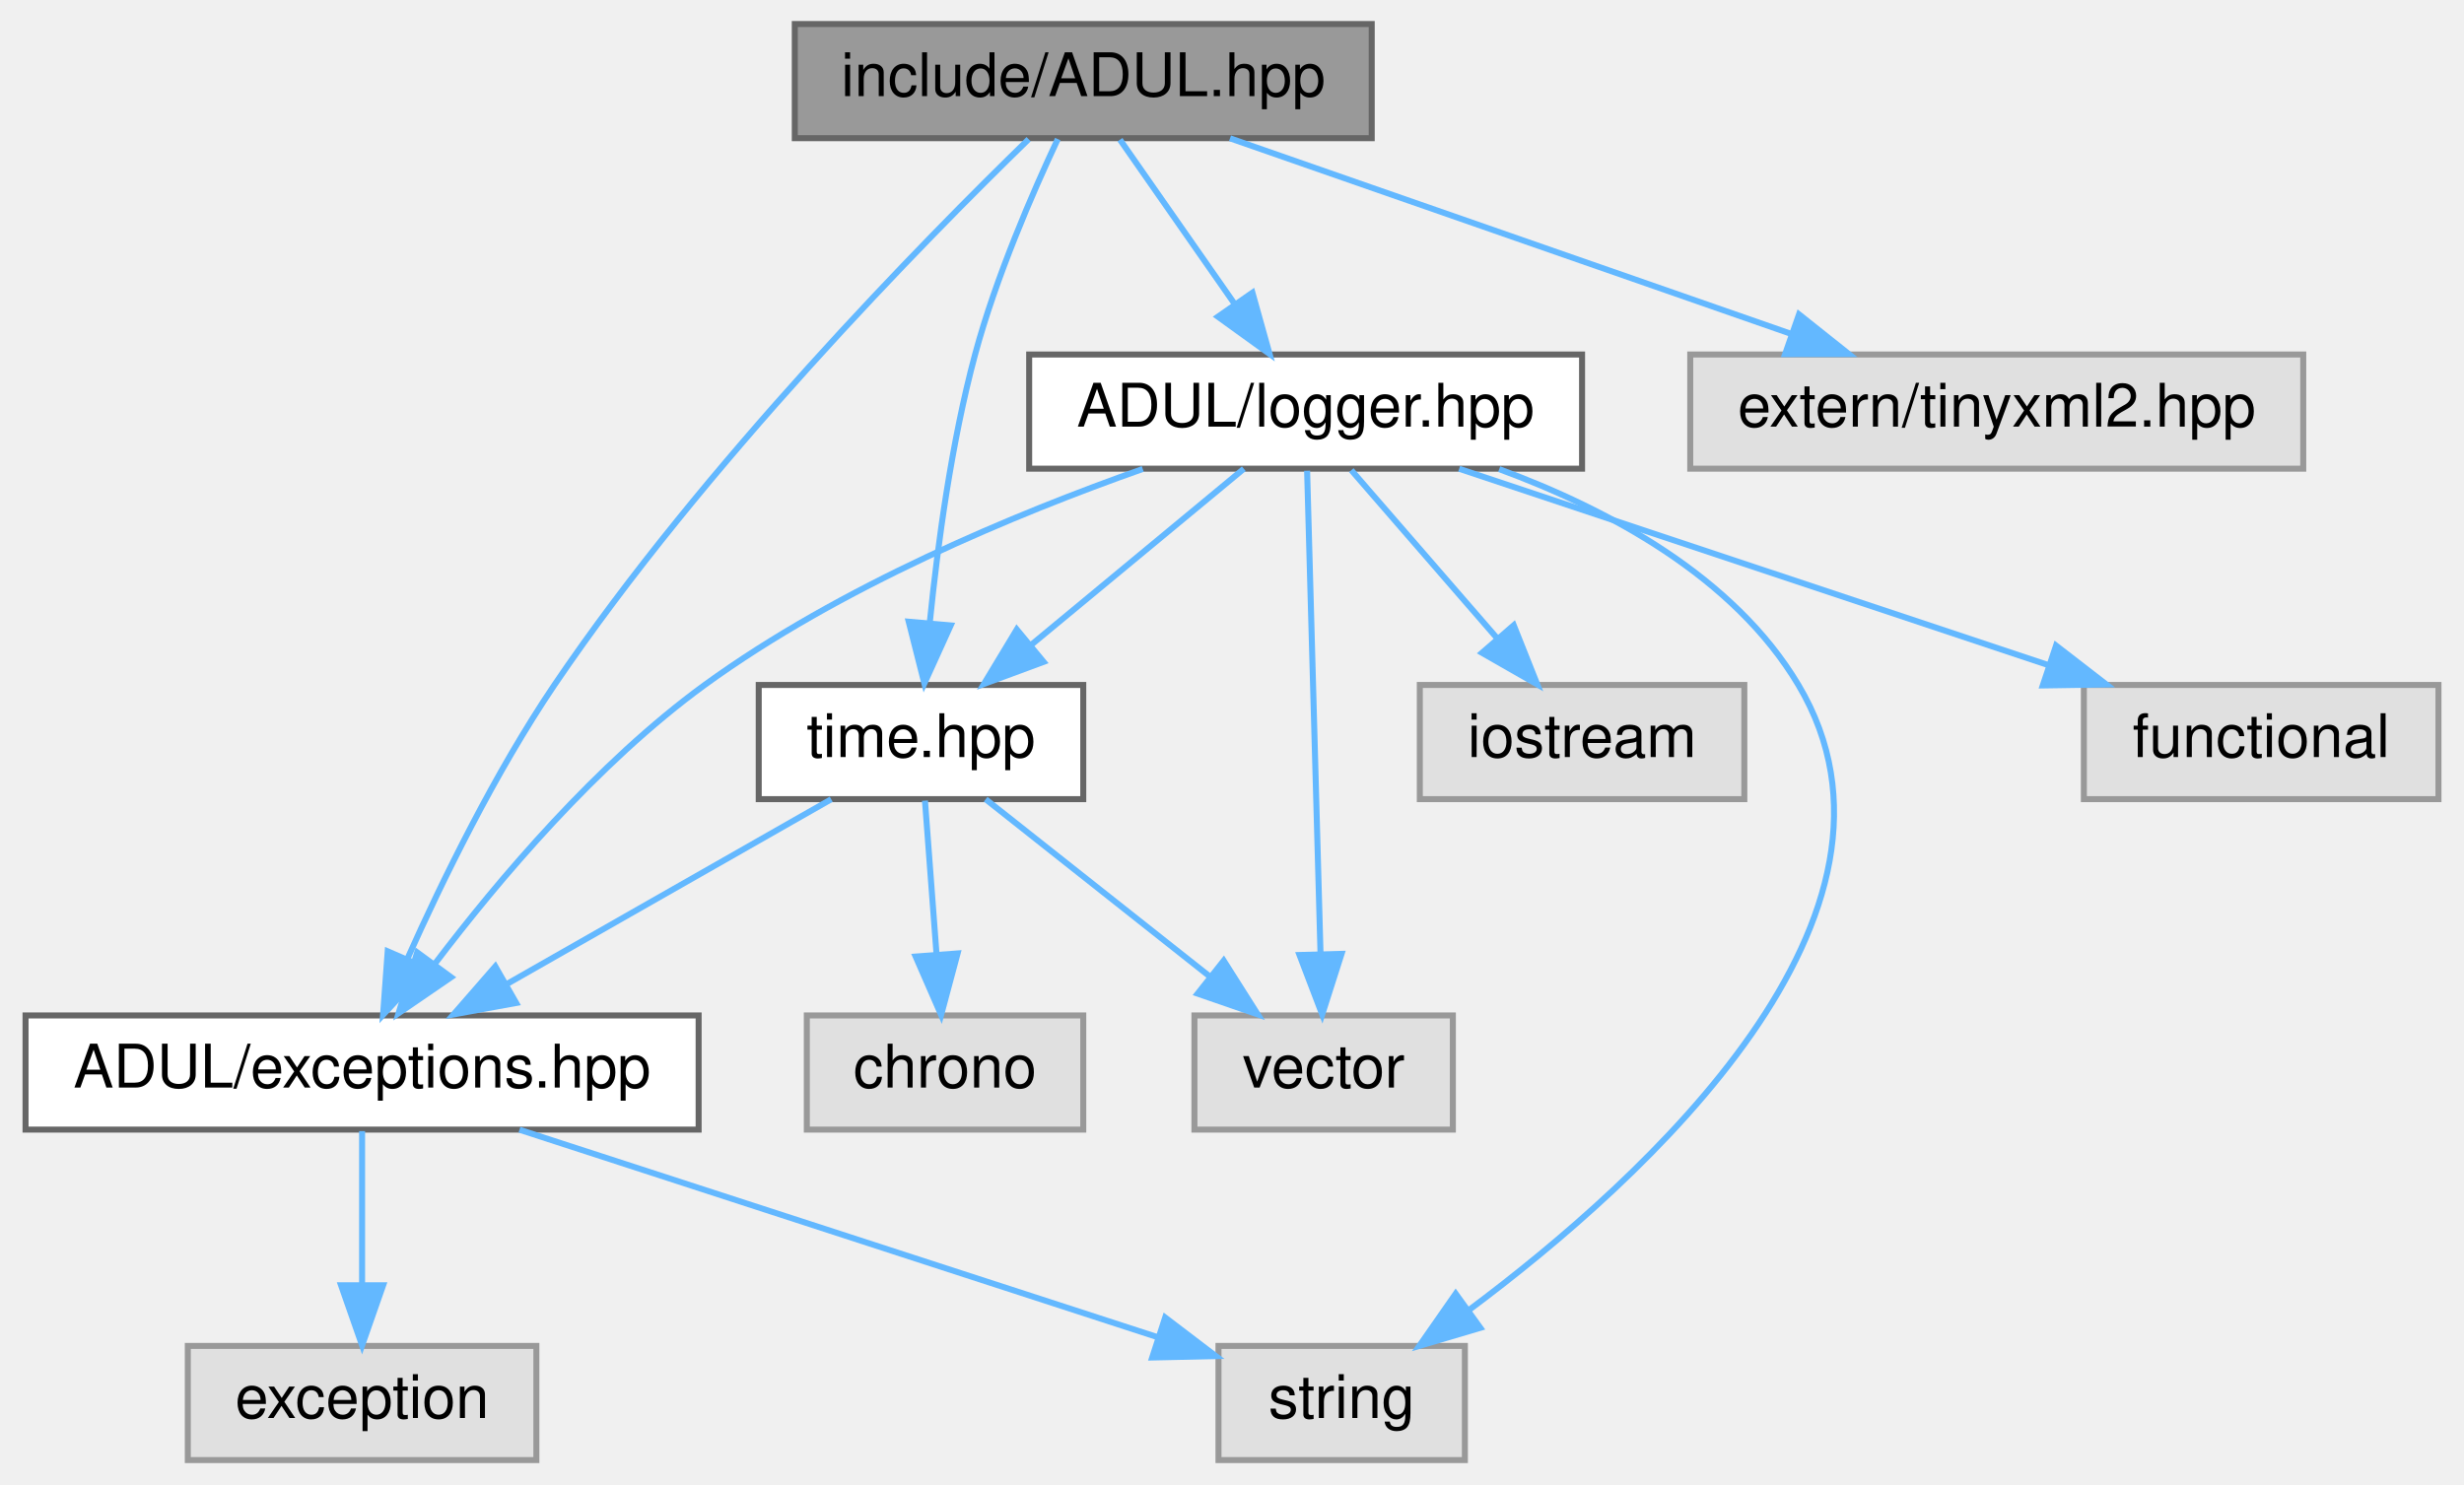
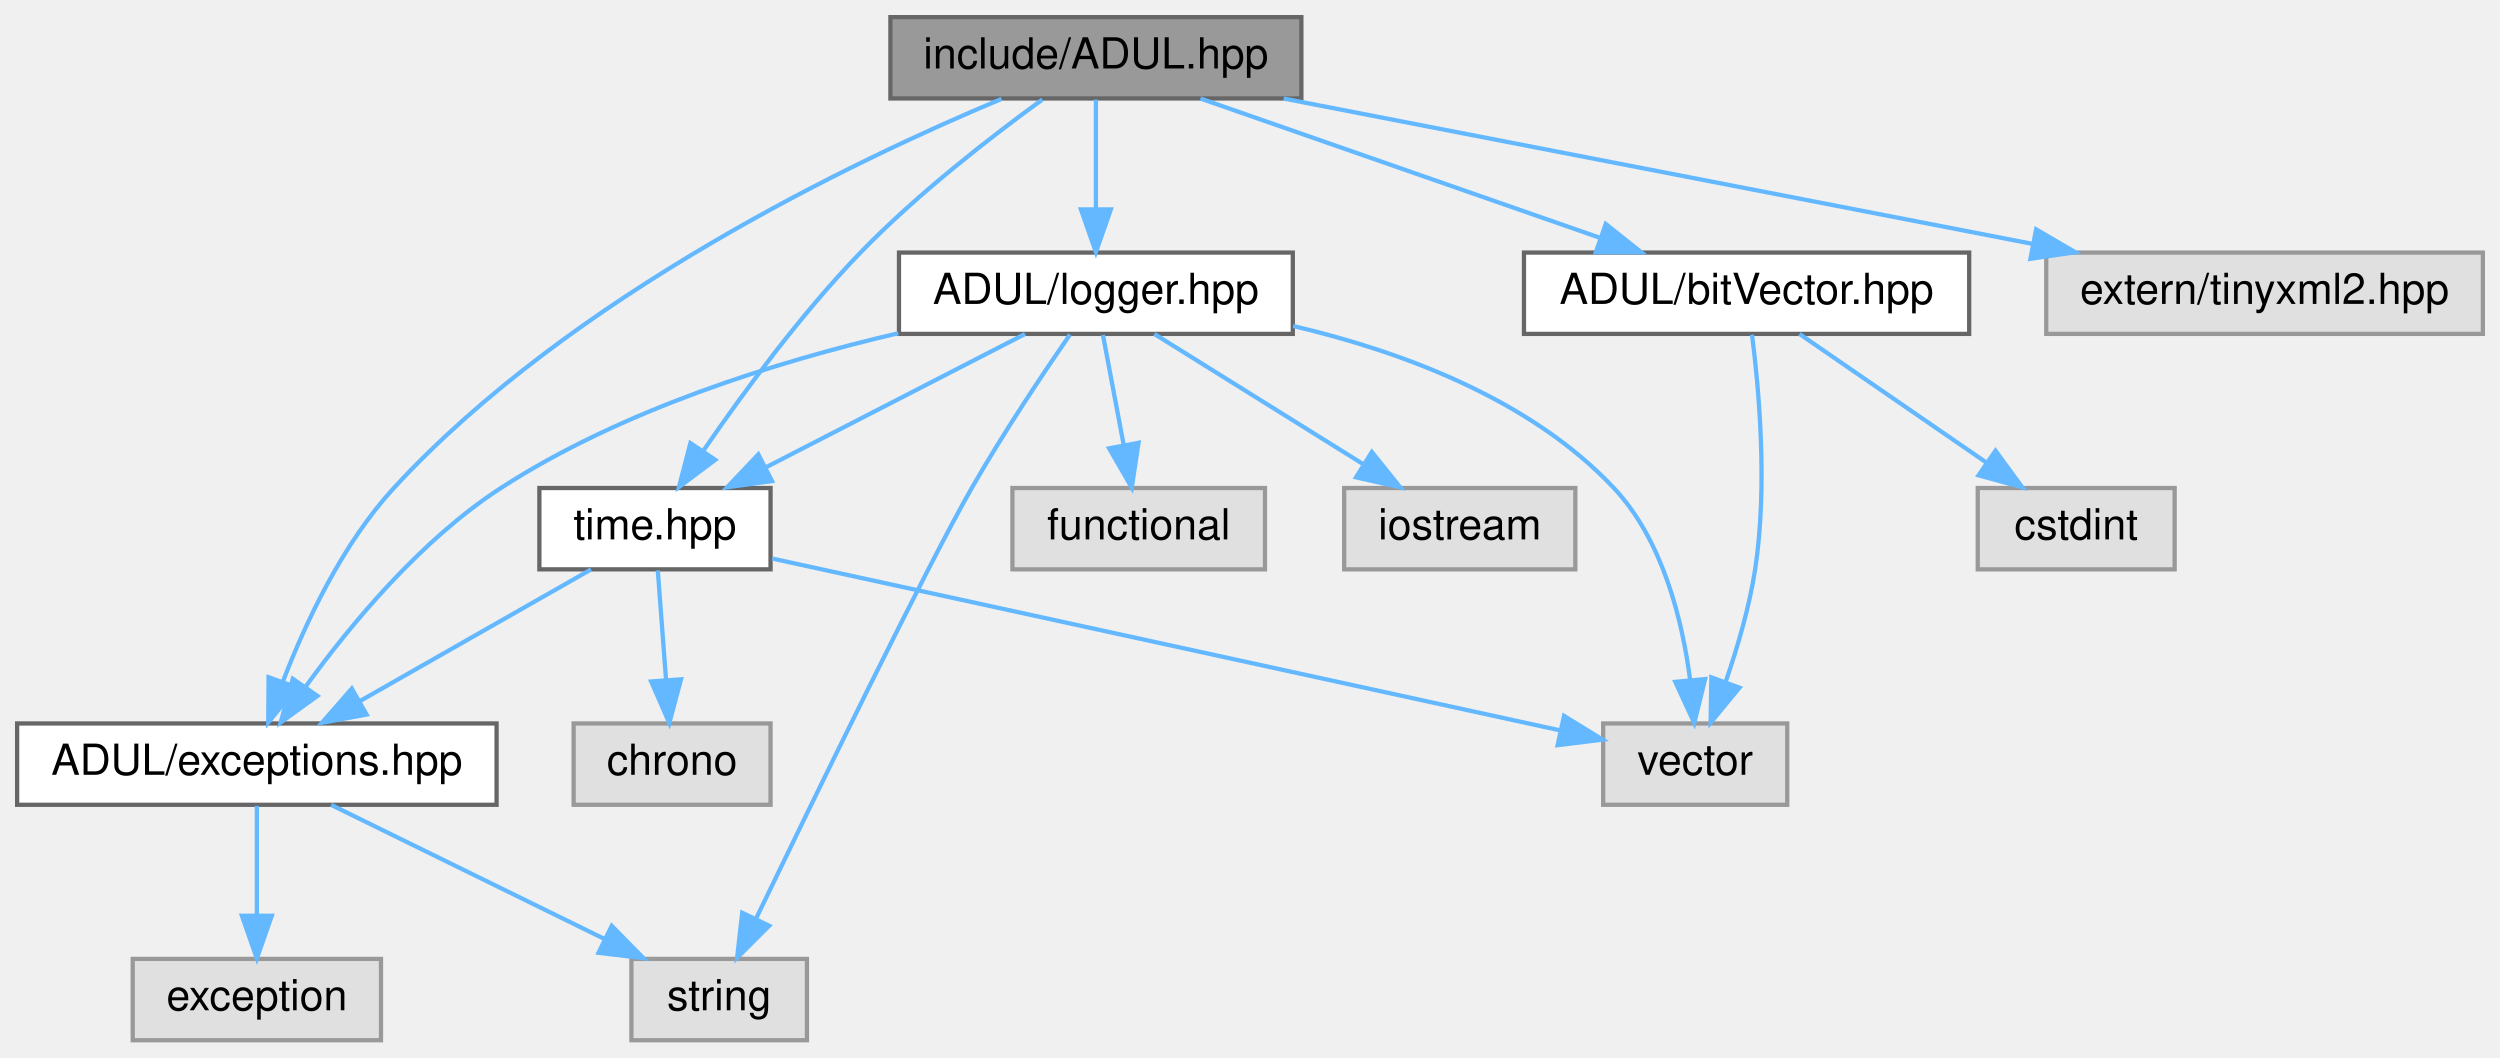
- <svg xmlns="http://www.w3.org/2000/svg" xmlns:xlink="http://www.w3.org/1999/xlink" width="410pt" height="247pt" viewBox="0.00 0.00 409.50 247.00">
+ <svg xmlns="http://www.w3.org/2000/svg" xmlns:xlink="http://www.w3.org/1999/xlink" width="584pt" height="247pt" viewBox="0.00 0.00 584.00 247.00">
  <g id="graph0" class="graph" transform="scale(1 1) rotate(0) translate(4 243)">
    <g id="Node000001" class="node">
      <g id="a_Node000001">
        <a xlink:title=" ">
-           <polygon fill="#999999" stroke="#666666" points="224,-239 128,-239 128,-220 224,-220 224,-239" />
-           <text text-anchor="middle" x="176" y="-227" font-family="Helvetica,sans-Serif" font-size="10.00">include/ADUL.hpp</text>
+           <polygon fill="#999999" stroke="#666666" points="300,-239 204,-239 204,-220 300,-220 300,-239" />
+           <text text-anchor="middle" x="252" y="-227" font-family="Helvetica,sans-Serif" font-size="10.00">include/ADUL.hpp</text>
        </a>
      </g>
    </g>
    <g id="Node000002" class="node">
      <g id="a_Node000002">
        <a xlink:href="exceptions_8hpp.html" target="_top" xlink:title=" ">
          <polygon fill="white" stroke="#666666" points="112,-74 0,-74 0,-55 112,-55 112,-74" />
          <text text-anchor="middle" x="56" y="-62" font-family="Helvetica,sans-Serif" font-size="10.00">ADUL/exceptions.hpp</text>
        </a>
      </g>
    </g>
    <g id="edge1_Node000001_Node000002" class="edge">
      <g id="a_edge1_Node000001_Node000002">
        <a xlink:title=" ">
-           <path fill="none" stroke="#63b8ff" d="M166.91,-219.83C149.92,-203.3 112.83,-165.66 88,-129 78.17,-114.48 69.39,-96.53 63.53,-83.42" />
-           <polygon fill="#63b8ff" stroke="#63b8ff" points="66.68,-81.88 59.49,-74.1 60.26,-84.67 66.68,-81.88" />
+           <path fill="none" stroke="#63b8ff" d="M229.95,-219.89C195.72,-205.58 129.41,-173.94 88,-129 75.99,-115.96 67.38,-97.57 62.14,-83.93" />
+           <polygon fill="#63b8ff" stroke="#63b8ff" points="65.33,-82.44 58.66,-74.21 58.74,-84.8 65.33,-82.44" />
        </a>
      </g>
    </g>
    <g id="Node000005" class="node">
      <g id="a_Node000005">
        <a xlink:href="logger_8hpp.html" target="_top" xlink:title=" ">
-           <polygon fill="white" stroke="#666666" points="259,-184 167,-184 167,-165 259,-165 259,-184" />
-           <text text-anchor="middle" x="213" y="-172" font-family="Helvetica,sans-Serif" font-size="10.00">ADUL/logger.hpp</text>
+           <polygon fill="white" stroke="#666666" points="298,-184 206,-184 206,-165 298,-165 298,-184" />
+           <text text-anchor="middle" x="252" y="-172" font-family="Helvetica,sans-Serif" font-size="10.00">ADUL/logger.hpp</text>
        </a>
      </g>
    </g>
    <g id="edge4_Node000001_Node000005" class="edge">
      <g id="a_edge4_Node000001_Node000005">
        <a xlink:title=" ">
-           <path fill="none" stroke="#63b8ff" d="M182.11,-219.75C187.28,-212.34 194.85,-201.5 201.19,-192.41" />
-           <polygon fill="#63b8ff" stroke="#63b8ff" points="204.15,-194.29 207,-184.09 198.41,-190.29 204.15,-194.29" />
+           <path fill="none" stroke="#63b8ff" d="M252,-219.75C252,-212.8 252,-202.85 252,-194.13" />
+           <polygon fill="#63b8ff" stroke="#63b8ff" points="255.5,-194.09 252,-184.09 248.5,-194.09 255.5,-194.09" />
        </a>
      </g>
    </g>
    <g id="Node000009" class="node">
      <g id="a_Node000009">
        <a xlink:href="time_8hpp.html" target="_top" xlink:title=" ">
          <polygon fill="white" stroke="#666666" points="176,-129 122,-129 122,-110 176,-110 176,-129" />
          <text text-anchor="middle" x="149" y="-117" font-family="Helvetica,sans-Serif" font-size="10.00">time.hpp</text>
        </a>
      </g>
    </g>
    <g id="edge14_Node000001_Node000009" class="edge">
      <g id="a_edge14_Node000001_Node000009">
        <a xlink:title=" ">
-           <path fill="none" stroke="#63b8ff" d="M171.76,-219.85C167.63,-211.04 161.46,-196.88 158,-184 154.06,-169.35 151.77,-152.3 150.48,-139.56" />
-           <polygon fill="#63b8ff" stroke="#63b8ff" points="153.94,-138.91 149.56,-129.26 146.96,-139.53 153.94,-138.91" />
+           <path fill="none" stroke="#63b8ff" d="M239.48,-219.74C227.83,-211.28 210.32,-197.77 197,-184 183.08,-169.61 169.55,-151.18 160.42,-137.88" />
+           <polygon fill="#63b8ff" stroke="#63b8ff" points="163.09,-135.59 154.61,-129.24 157.28,-139.49 163.09,-135.59" />
        </a>
      </g>
    </g>
    <g id="Node000011" class="node">
      <g id="a_Node000011">
-         <a xlink:title=" ">
-           <polygon fill="#e0e0e0" stroke="#999999" points="379,-184 277,-184 277,-165 379,-165 379,-184" />
-           <text text-anchor="middle" x="328" y="-172" font-family="Helvetica,sans-Serif" font-size="10.00">extern/tinyxml2.hpp</text>
+         <a xlink:href="bit_vector_8hpp.html" target="_top" xlink:title=" ">
+           <polygon fill="white" stroke="#666666" points="456,-184 352,-184 352,-165 456,-165 456,-184" />
+           <text text-anchor="middle" x="404" y="-172" font-family="Helvetica,sans-Serif" font-size="10.00">ADUL/bitVector.hpp</text>
        </a>
      </g>
    </g>
    <g id="edge15_Node000001_Node000011" class="edge">
      <g id="a_edge15_Node000001_Node000011">
        <a xlink:title=" ">
-           <path fill="none" stroke="#63b8ff" d="M200.42,-219.98C225.72,-211.16 265.45,-197.31 293.86,-187.41" />
-           <polygon fill="#63b8ff" stroke="#63b8ff" points="295.1,-190.68 303.39,-184.08 292.79,-184.07 295.1,-190.68" />
+           <path fill="none" stroke="#63b8ff" d="M276.42,-219.98C301.72,-211.16 341.45,-197.31 369.86,-187.41" />
+           <polygon fill="#63b8ff" stroke="#63b8ff" points="371.1,-190.68 379.39,-184.08 368.79,-184.07 371.1,-190.68" />
+         </a>
+       </g>
+     </g>
+     <g id="Node000013" class="node">
+       <g id="a_Node000013">
+         <a xlink:title=" ">
+           <polygon fill="#e0e0e0" stroke="#999999" points="576,-184 474,-184 474,-165 576,-165 576,-184" />
+           <text text-anchor="middle" x="525" y="-172" font-family="Helvetica,sans-Serif" font-size="10.00">extern/tinyxml2.hpp</text>
+         </a>
+       </g>
+     </g>
+     <g id="edge18_Node000001_Node000013" class="edge">
+       <g id="a_edge18_Node000001_Node000013">
+         <a xlink:title=" ">
+           <path fill="none" stroke="#63b8ff" d="M295.86,-219.98C343.48,-210.74 419.58,-195.97 470.88,-186.01" />
+           <polygon fill="#63b8ff" stroke="#63b8ff" points="471.64,-189.42 480.79,-184.08 470.31,-182.55 471.64,-189.42" />
        </a>
      </g>
    </g>
    <g id="Node000003" class="node">
      <g id="a_Node000003">
        <a xlink:title=" ">
          <polygon fill="#e0e0e0" stroke="#999999" points="85,-19 27,-19 27,0 85,0 85,-19" />
          <text text-anchor="middle" x="56" y="-7" font-family="Helvetica,sans-Serif" font-size="10.00">exception</text>
        </a>
      </g>
    </g>
    <g id="edge2_Node000002_Node000003" class="edge">
      <g id="a_edge2_Node000002_Node000003">
        <a xlink:title=" ">
          <path fill="none" stroke="#63b8ff" d="M56,-54.75C56,-47.8 56,-37.85 56,-29.13" />
          <polygon fill="#63b8ff" stroke="#63b8ff" points="59.5,-29.09 56,-19.09 52.5,-29.09 59.5,-29.09" />
        </a>
      </g>
    </g>
    <g id="Node000004" class="node">
      <g id="a_Node000004">
        <a xlink:title=" ">
-           <polygon fill="#e0e0e0" stroke="#999999" points="239.5,-19 198.5,-19 198.5,0 239.5,0 239.5,-19" />
-           <text text-anchor="middle" x="219" y="-7" font-family="Helvetica,sans-Serif" font-size="10.00">string</text>
+           <polygon fill="#e0e0e0" stroke="#999999" points="184.5,-19 143.5,-19 143.5,0 184.5,0 184.5,-19" />
+           <text text-anchor="middle" x="164" y="-7" font-family="Helvetica,sans-Serif" font-size="10.00">string</text>
        </a>
      </g>
    </g>
    <g id="edge3_Node000002_Node000004" class="edge">
      <g id="a_edge3_Node000002_Node000004">
        <a xlink:title=" ">
-           <path fill="none" stroke="#63b8ff" d="M82.19,-54.98C111.13,-45.57 157.7,-30.43 188.33,-20.47" />
-           <polygon fill="#63b8ff" stroke="#63b8ff" points="189.63,-23.73 198.06,-17.31 187.47,-17.07 189.63,-23.73" />
+           <path fill="none" stroke="#63b8ff" d="M73.35,-54.98C90.57,-46.54 117.2,-33.47 137.15,-23.68" />
+           <polygon fill="#63b8ff" stroke="#63b8ff" points="138.9,-26.72 146.33,-19.17 135.81,-20.43 138.9,-26.72" />
        </a>
      </g>
    </g>
    <g id="edge13_Node000005_Node000002" class="edge">
      <g id="a_edge13_Node000005_Node000002">
        <a xlink:title=" ">
-           <path fill="none" stroke="#63b8ff" d="M185.9,-164.95C164.8,-157.5 135.43,-145.32 113,-129 95.12,-115.99 78.7,-96.56 68.13,-82.62" />
-           <polygon fill="#63b8ff" stroke="#63b8ff" points="70.81,-80.36 62.07,-74.37 65.17,-84.5 70.81,-80.36" />
+           <path fill="none" stroke="#63b8ff" d="M205.84,-165.16C177.43,-158.53 141.18,-147.25 113,-129 94.23,-116.85 77.78,-96.95 67.44,-82.67" />
+           <polygon fill="#63b8ff" stroke="#63b8ff" points="70.15,-80.43 61.56,-74.23 64.4,-84.43 70.15,-80.43" />
        </a>
      </g>
    </g>
    <g id="edge5_Node000005_Node000004" class="edge">
      <g id="a_edge5_Node000005_Node000004">
        <a xlink:title=" ">
-           <path fill="none" stroke="#63b8ff" d="M245.21,-164.92C263.25,-158.29 284.23,-147.09 295,-129 317.75,-90.77 269.72,-46.99 240.07,-24.89" />
-           <polygon fill="#63b8ff" stroke="#63b8ff" points="242.07,-22.01 231.91,-19 237.97,-27.69 242.07,-22.01" />
+           <path fill="none" stroke="#63b8ff" d="M245.92,-164.82C239.82,-155.99 230.33,-141.81 223,-129 212.43,-110.52 186.26,-56.74 172.61,-28.42" />
+           <polygon fill="#63b8ff" stroke="#63b8ff" points="175.68,-26.74 168.19,-19.25 169.38,-29.78 175.68,-26.74" />
        </a>
      </g>
    </g>
    <g id="Node000006" class="node">
      <g id="a_Node000006">
        <a xlink:title=" ">
-           <polygon fill="#e0e0e0" stroke="#999999" points="286,-129 232,-129 232,-110 286,-110 286,-129" />
-           <text text-anchor="middle" x="259" y="-117" font-family="Helvetica,sans-Serif" font-size="10.00">iostream</text>
+           <polygon fill="#e0e0e0" stroke="#999999" points="364,-129 310,-129 310,-110 364,-110 364,-129" />
+           <text text-anchor="middle" x="337" y="-117" font-family="Helvetica,sans-Serif" font-size="10.00">iostream</text>
        </a>
      </g>
    </g>
    <g id="edge6_Node000005_Node000006" class="edge">
      <g id="a_edge6_Node000005_Node000006">
        <a xlink:title=" ">
-           <path fill="none" stroke="#63b8ff" d="M220.6,-164.75C227.16,-157.18 236.82,-146.05 244.81,-136.84" />
-           <polygon fill="#63b8ff" stroke="#63b8ff" points="247.63,-138.94 251.55,-129.09 242.35,-134.35 247.63,-138.94" />
+           <path fill="none" stroke="#63b8ff" d="M265.66,-164.98C278.84,-156.77 299.03,-144.18 314.57,-134.49" />
+           <polygon fill="#63b8ff" stroke="#63b8ff" points="316.46,-137.43 323.09,-129.17 312.76,-131.49 316.46,-137.43" />
        </a>
      </g>
    </g>
    <g id="Node000007" class="node">
      <g id="a_Node000007">
        <a xlink:title=" ">
-           <polygon fill="#e0e0e0" stroke="#999999" points="237.5,-74 194.5,-74 194.5,-55 237.5,-55 237.5,-74" />
-           <text text-anchor="middle" x="216" y="-62" font-family="Helvetica,sans-Serif" font-size="10.00">vector</text>
+           <polygon fill="#e0e0e0" stroke="#999999" points="413.5,-74 370.5,-74 370.5,-55 413.5,-55 413.5,-74" />
+           <text text-anchor="middle" x="392" y="-62" font-family="Helvetica,sans-Serif" font-size="10.00">vector</text>
        </a>
      </g>
    </g>
    <g id="edge7_Node000005_Node000007" class="edge">
      <g id="a_edge7_Node000005_Node000007">
        <a xlink:title=" ">
-           <path fill="none" stroke="#63b8ff" d="M213.25,-164.66C213.73,-147.17 214.82,-107.8 215.48,-84.27" />
-           <polygon fill="#63b8ff" stroke="#63b8ff" points="218.98,-84.25 215.76,-74.16 211.98,-84.06 218.98,-84.25" />
+           <path fill="none" stroke="#63b8ff" d="M298.08,-166.84C323.36,-160.91 353.45,-149.79 373,-129 384.44,-116.83 389.02,-98.04 390.83,-84.05" />
+           <polygon fill="#63b8ff" stroke="#63b8ff" points="394.32,-84.37 391.78,-74.08 387.35,-83.71 394.32,-84.37" />
        </a>
      </g>
    </g>
    <g id="Node000008" class="node">
      <g id="a_Node000008">
        <a xlink:title=" ">
-           <polygon fill="#e0e0e0" stroke="#999999" points="401.5,-129 342.5,-129 342.5,-110 401.5,-110 401.5,-129" />
-           <text text-anchor="middle" x="372" y="-117" font-family="Helvetica,sans-Serif" font-size="10.00">functional</text>
+           <polygon fill="#e0e0e0" stroke="#999999" points="291.5,-129 232.5,-129 232.5,-110 291.5,-110 291.5,-129" />
+           <text text-anchor="middle" x="262" y="-117" font-family="Helvetica,sans-Serif" font-size="10.00">functional</text>
        </a>
      </g>
    </g>
    <g id="edge8_Node000005_Node000008" class="edge">
      <g id="a_edge8_Node000005_Node000008">
        <a xlink:title=" ">
-           <path fill="none" stroke="#63b8ff" d="M238.55,-164.98C265.12,-156.13 306.94,-142.19 336.67,-132.28" />
-           <polygon fill="#63b8ff" stroke="#63b8ff" points="337.87,-135.56 346.25,-129.08 335.66,-128.92 337.87,-135.56" />
+           <path fill="none" stroke="#63b8ff" d="M253.65,-164.75C254.96,-157.8 256.84,-147.85 258.48,-139.13" />
+           <polygon fill="#63b8ff" stroke="#63b8ff" points="261.96,-139.56 260.38,-129.09 255.09,-138.27 261.96,-139.56" />
        </a>
      </g>
    </g>
    <g id="edge9_Node000005_Node000009" class="edge">
      <g id="a_edge9_Node000005_Node000009">
        <a xlink:title=" ">
-           <path fill="none" stroke="#63b8ff" d="M202.72,-164.98C193.16,-157.07 178.72,-145.11 167.22,-135.58" />
-           <polygon fill="#63b8ff" stroke="#63b8ff" points="169.4,-132.85 159.47,-129.17 164.94,-138.24 169.4,-132.85" />
+           <path fill="none" stroke="#63b8ff" d="M235.45,-164.98C219.11,-156.57 193.87,-143.59 174.87,-133.81" />
+           <polygon fill="#63b8ff" stroke="#63b8ff" points="176.34,-130.63 165.85,-129.17 173.14,-136.86 176.34,-130.63" />
        </a>
      </g>
    </g>
    <g id="edge12_Node000009_Node000002" class="edge">
      <g id="a_edge12_Node000009_Node000002">
        <a xlink:title=" ">
          <path fill="none" stroke="#63b8ff" d="M134.06,-109.98C119.5,-101.69 97.13,-88.94 80.07,-79.22" />
          <polygon fill="#63b8ff" stroke="#63b8ff" points="81.64,-76.08 71.21,-74.17 78.17,-82.16 81.64,-76.08" />
        </a>
      </g>
    </g>
    <g id="edge11_Node000009_Node000007" class="edge">
      <g id="a_edge11_Node000009_Node000007">
        <a xlink:title=" ">
-           <path fill="none" stroke="#63b8ff" d="M159.76,-109.98C169.77,-102.07 184.89,-90.11 196.93,-80.58" />
-           <polygon fill="#63b8ff" stroke="#63b8ff" points="199.37,-83.12 205.04,-74.17 195.03,-77.63 199.37,-83.12" />
+           <path fill="none" stroke="#63b8ff" d="M176.4,-112.52C221.85,-102.61 312.55,-82.83 360.54,-72.36" />
+           <polygon fill="#63b8ff" stroke="#63b8ff" points="361.36,-75.77 370.38,-70.22 359.86,-68.93 361.36,-75.77" />
        </a>
      </g>
    </g>
    <g id="Node000010" class="node">
      <g id="a_Node000010">
        <a xlink:title=" ">
          <polygon fill="#e0e0e0" stroke="#999999" points="176,-74 130,-74 130,-55 176,-55 176,-74" />
          <text text-anchor="middle" x="153" y="-62" font-family="Helvetica,sans-Serif" font-size="10.00">chrono</text>
        </a>
      </g>
    </g>
    <g id="edge10_Node000009_Node000010" class="edge">
      <g id="a_edge10_Node000009_Node000010">
        <a xlink:title=" ">
          <path fill="none" stroke="#63b8ff" d="M149.66,-109.75C150.18,-102.8 150.94,-92.85 151.59,-84.13" />
          <polygon fill="#63b8ff" stroke="#63b8ff" points="155.09,-84.32 152.35,-74.09 148.11,-83.8 155.09,-84.32" />
        </a>
      </g>
    </g>
+     <g id="edge17_Node000011_Node000007" class="edge">
+       <g id="a_edge17_Node000011_Node000007">
+         <a xlink:title=" ">
+           <path fill="none" stroke="#63b8ff" d="M405.27,-164.81C406.85,-152.52 408.98,-129.41 406,-110 404.65,-101.19 401.87,-91.74 399.15,-83.82" />
+           <polygon fill="#63b8ff" stroke="#63b8ff" points="402.34,-82.35 395.6,-74.18 395.77,-84.77 402.34,-82.35" />
+         </a>
+       </g>
+     </g>
+     <g id="Node000012" class="node">
+       <g id="a_Node000012">
+         <a xlink:title=" ">
+           <polygon fill="#e0e0e0" stroke="#999999" points="504,-129 458,-129 458,-110 504,-110 504,-129" />
+           <text text-anchor="middle" x="481" y="-117" font-family="Helvetica,sans-Serif" font-size="10.00">cstdint</text>
+         </a>
+       </g>
+     </g>
+     <g id="edge16_Node000011_Node000012" class="edge">
+       <g id="a_edge16_Node000011_Node000012">
+         <a xlink:title=" ">
+           <path fill="none" stroke="#63b8ff" d="M416.37,-164.98C428.09,-156.92 445.92,-144.65 459.89,-135.03" />
+           <polygon fill="#63b8ff" stroke="#63b8ff" points="462.15,-137.72 468.4,-129.17 458.18,-131.96 462.15,-137.72" />
+         </a>
+       </g>
+     </g>
  </g>
</svg>
